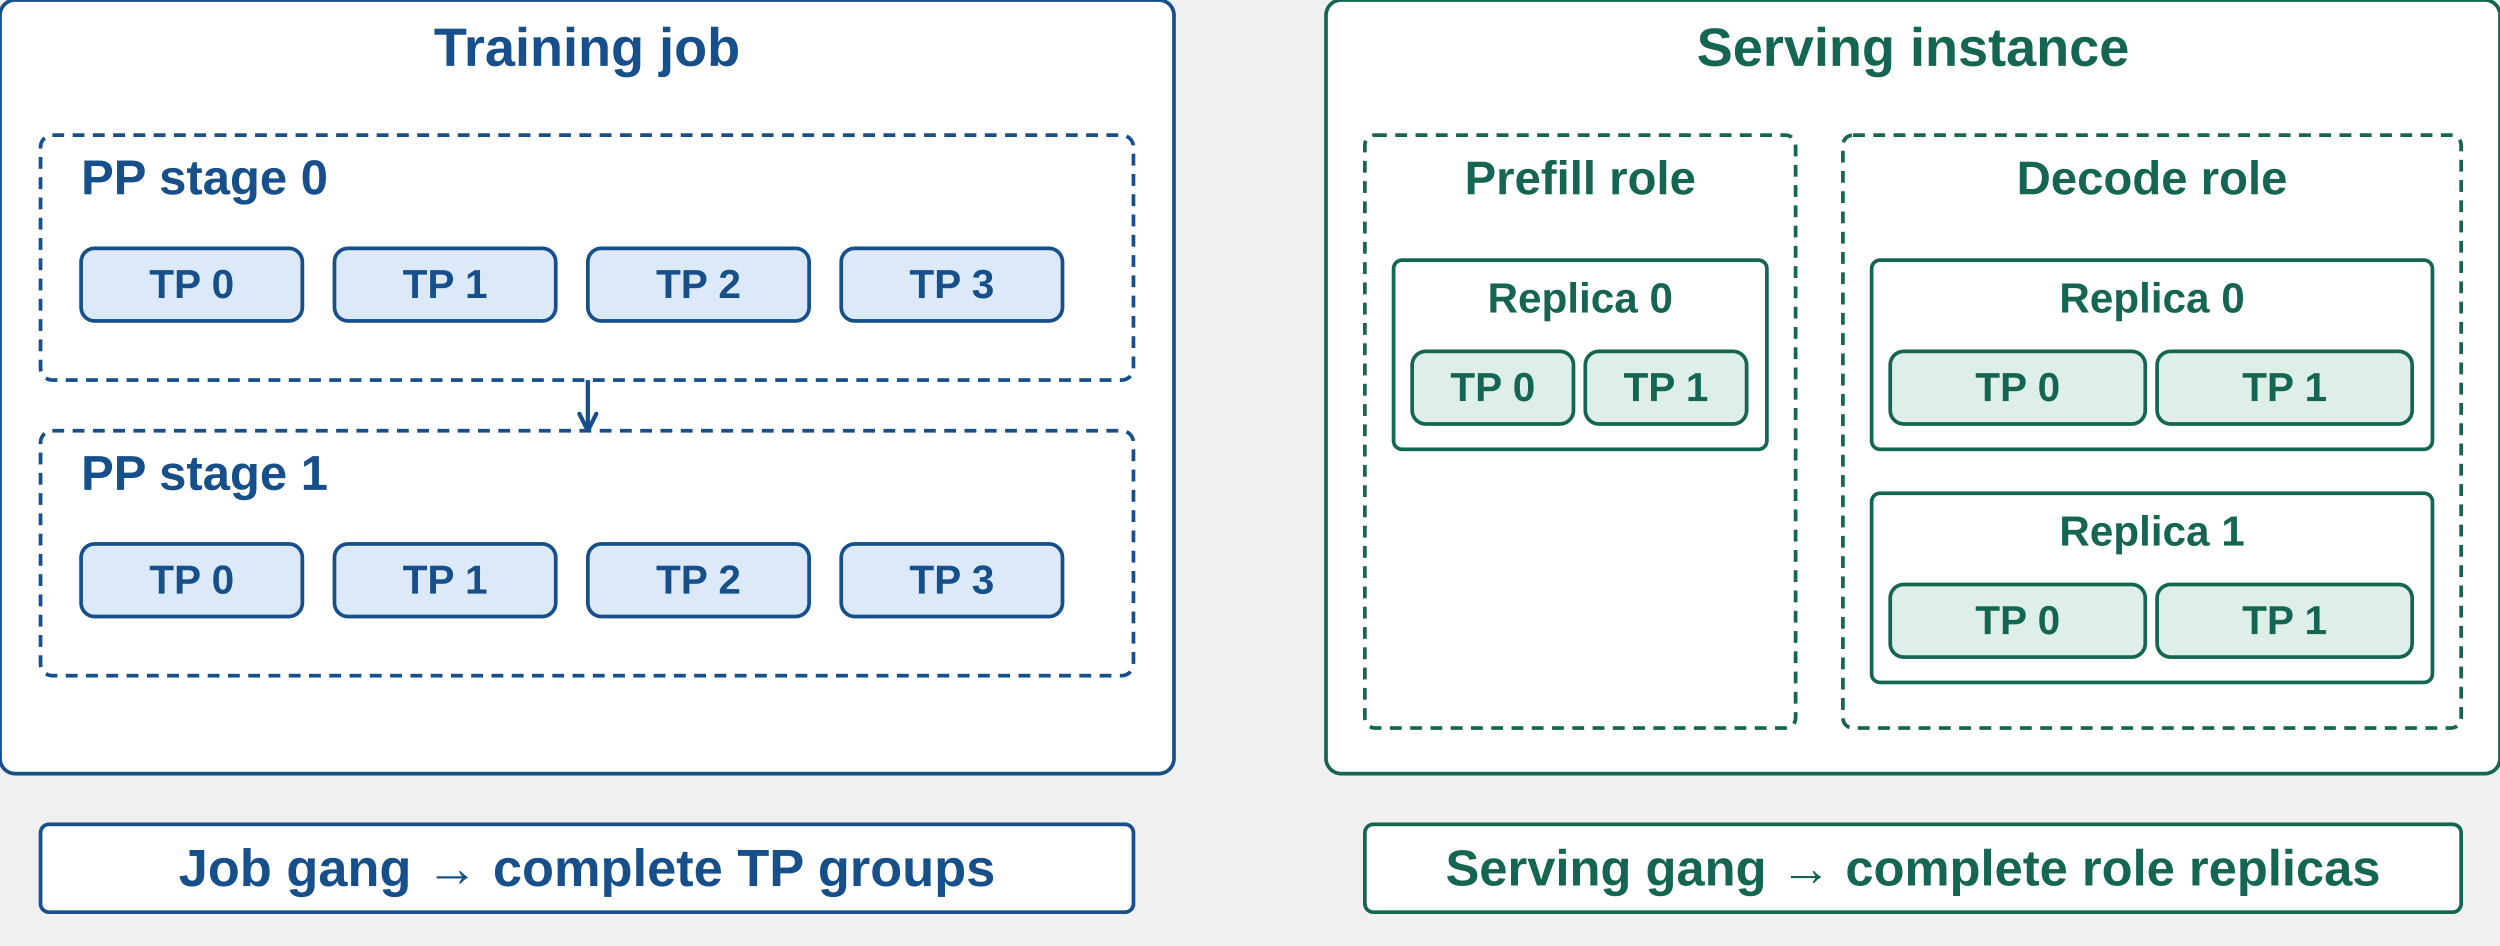
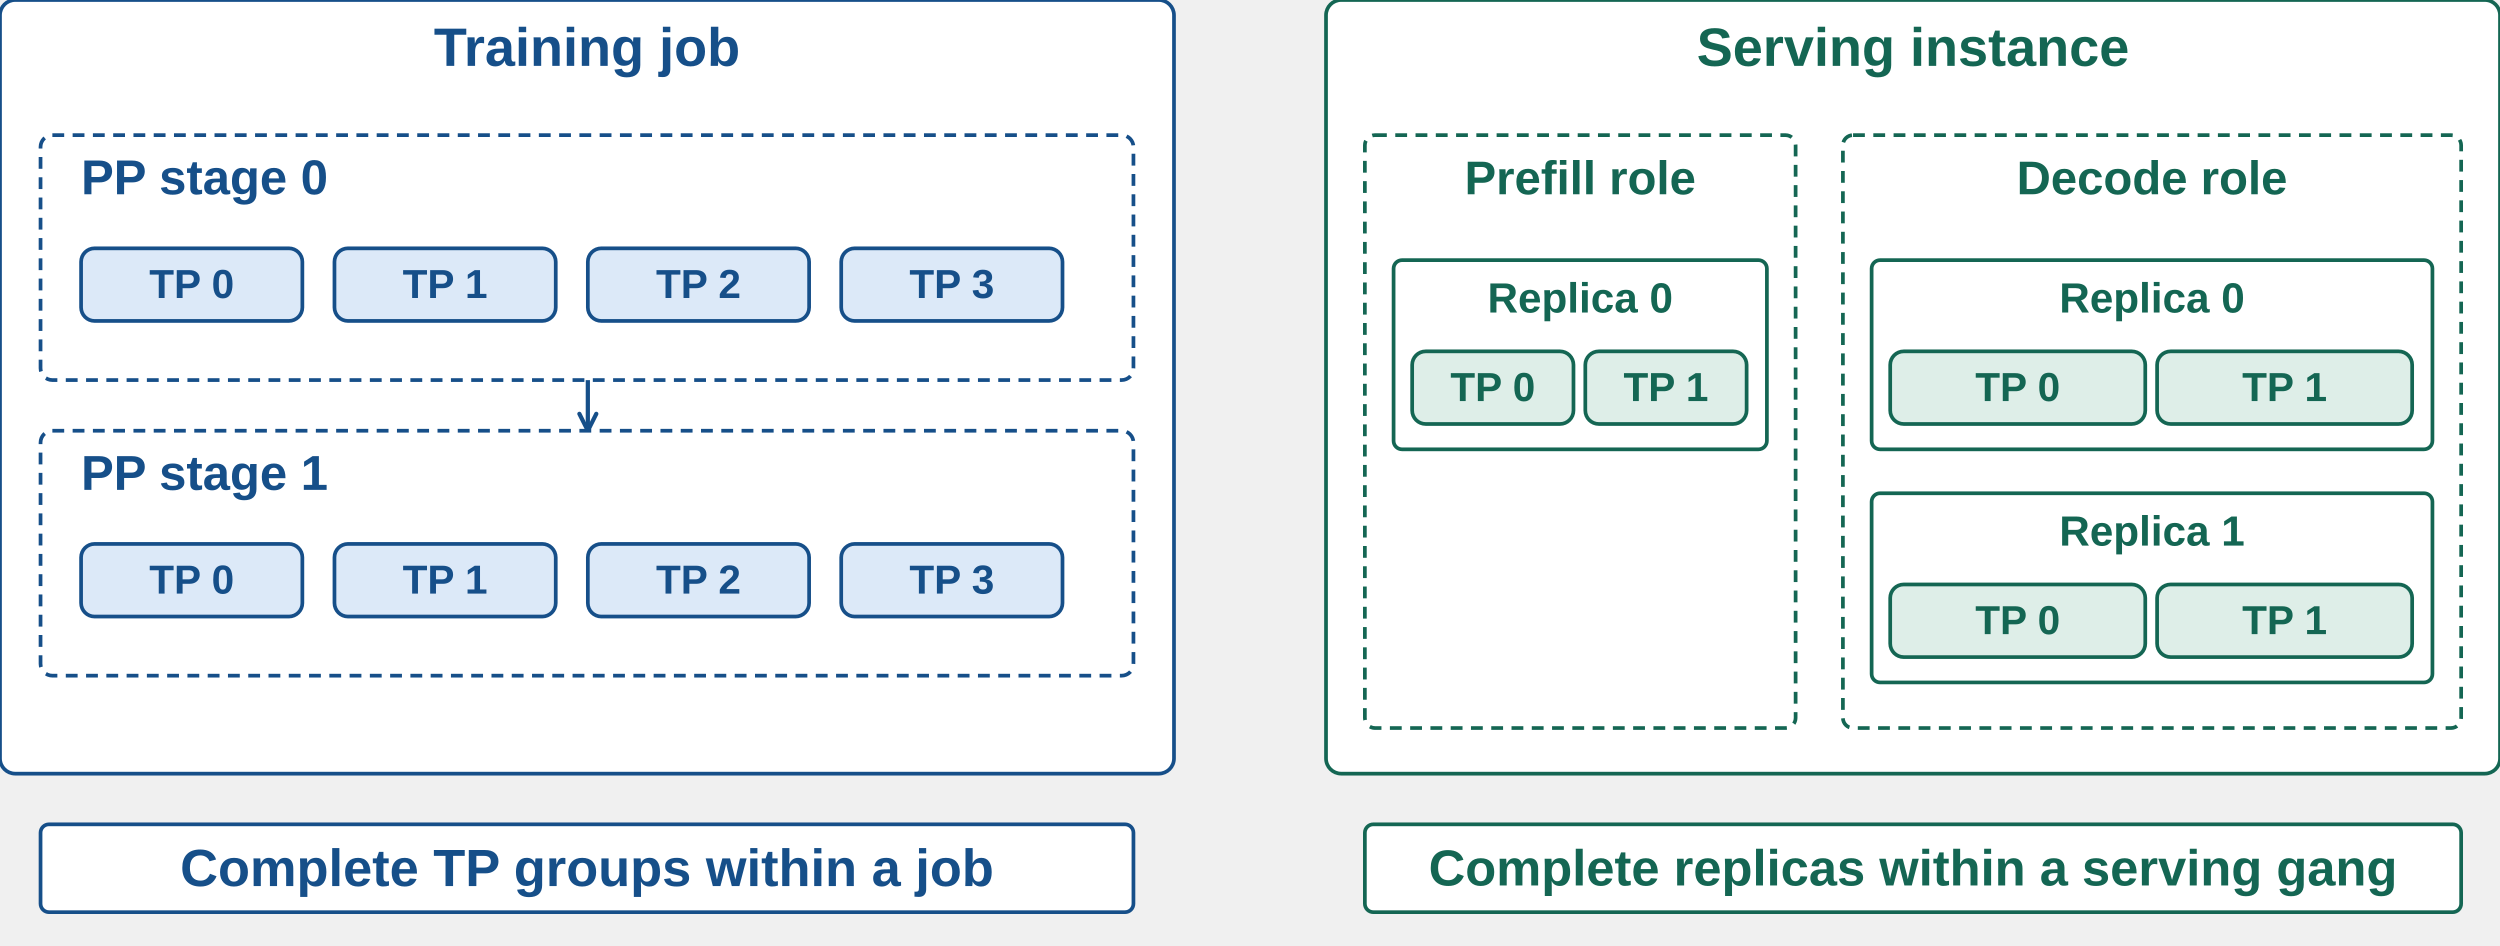
<svg xmlns="http://www.w3.org/2000/svg" width="1480" height="560" viewBox="0 0 1480 560">
  <defs>
    <marker id="arrow-146653" viewBox="0 0 12 12" refX="12" refY="6" markerWidth="12" markerHeight="12" markerUnits="userSpaceOnUse" orient="auto">
      <path d="M0 0 L12 6 L0 12 Z" fill="#146653" />
    </marker>
    <marker id="arrow-164f89" viewBox="0 0 12 12" refX="12" refY="6" markerWidth="12" markerHeight="12" markerUnits="userSpaceOnUse" orient="auto">
      <path d="M0 0 L12 6 L0 12 Z" fill="#164f89" />
    </marker>
    <marker id="arrow-17283b" viewBox="0 0 12 12" refX="12" refY="6" markerWidth="12" markerHeight="12" markerUnits="userSpaceOnUse" orient="auto">
      <path d="M0 0 L12 6 L0 12 Z" fill="#17283b" />
    </marker>
    <marker id="arrow-414f60" viewBox="0 0 12 12" refX="12" refY="6" markerWidth="12" markerHeight="12" markerUnits="userSpaceOnUse" orient="auto">
      <path d="M0 0 L12 6 L0 12 Z" fill="#414f60" />
    </marker>
    <marker id="arrow-52677f" viewBox="0 0 12 12" refX="12" refY="6" markerWidth="12" markerHeight="12" markerUnits="userSpaceOnUse" orient="auto">
      <path d="M0 0 L12 6 L0 12 Z" fill="#52677f" />
    </marker>
    <marker id="arrow-62448d" viewBox="0 0 12 12" refX="12" refY="6" markerWidth="12" markerHeight="12" markerUnits="userSpaceOnUse" orient="auto">
      <path d="M0 0 L12 6 L0 12 Z" fill="#62448d" />
    </marker>
    <marker id="arrow-8b621c" viewBox="0 0 12 12" refX="12" refY="6" markerWidth="12" markerHeight="12" markerUnits="userSpaceOnUse" orient="auto">
      <path d="M0 0 L12 6 L0 12 Z" fill="#8b621c" />
    </marker>
    <marker id="arrow-a6b5c6" viewBox="0 0 12 12" refX="12" refY="6" markerWidth="12" markerHeight="12" markerUnits="userSpaceOnUse" orient="auto">
      <path d="M0 0 L12 6 L0 12 Z" fill="#a6b5c6" />
    </marker>
    <marker id="arrow-c14421" viewBox="0 0 12 12" refX="12" refY="6" markerWidth="12" markerHeight="12" markerUnits="userSpaceOnUse" orient="auto">
      <path d="M0 0 L12 6 L0 12 Z" fill="#c14421" />
    </marker>
    <marker id="arrow-dce5ee" viewBox="0 0 12 12" refX="12" refY="6" markerWidth="12" markerHeight="12" markerUnits="userSpaceOnUse" orient="auto">
      <path d="M0 0 L12 6 L0 12 Z" fill="#dce5ee" />
    </marker>
    <marker id="arrow-dce9f8" viewBox="0 0 12 12" refX="12" refY="6" markerWidth="12" markerHeight="12" markerUnits="userSpaceOnUse" orient="auto">
      <path d="M0 0 L12 6 L0 12 Z" fill="#dce9f8" />
    </marker>
    <marker id="arrow-deeee8" viewBox="0 0 12 12" refX="12" refY="6" markerWidth="12" markerHeight="12" markerUnits="userSpaceOnUse" orient="auto">
      <path d="M0 0 L12 6 L0 12 Z" fill="#deeee8" />
    </marker>
    <marker id="arrow-eae3f3" viewBox="0 0 12 12" refX="12" refY="6" markerWidth="12" markerHeight="12" markerUnits="userSpaceOnUse" orient="auto">
      <path d="M0 0 L12 6 L0 12 Z" fill="#eae3f3" />
    </marker>
    <marker id="arrow-f2f5f9" viewBox="0 0 12 12" refX="12" refY="6" markerWidth="12" markerHeight="12" markerUnits="userSpaceOnUse" orient="auto">
      <path d="M0 0 L12 6 L0 12 Z" fill="#f2f5f9" />
    </marker>
    <marker id="arrow-fff5e2" viewBox="0 0 12 12" refX="12" refY="6" markerWidth="12" markerHeight="12" markerUnits="userSpaceOnUse" orient="auto">
      <path d="M0 0 L12 6 L0 12 Z" fill="#fff5e2" />
    </marker>
    <marker id="arrow-ffffff" viewBox="0 0 12 12" refX="12" refY="6" markerWidth="12" markerHeight="12" markerUnits="userSpaceOnUse" orient="auto">
      <path d="M0 0 L12 6 L0 12 Z" fill="#ffffff" />
    </marker>
  </defs>
  <rect x="0" y="0" width="695" height="458" rx="9" fill="#ffffff" stroke="#164f89" stroke-width="2.2" />
  <rect x="785" y="0" width="695" height="458" rx="9" fill="#ffffff" stroke="#146653" stroke-width="2.2" />
  <path d="M348,225 L348,255" fill="none" stroke="#164f89" stroke-width="2.5" stroke-linejoin="round" />
  <path d="M343.0,245.0 L348,255 L353.0,245.0" fill="none" stroke="#164f89" stroke-width="2.5" stroke-linecap="round" stroke-linejoin="round" />
  <text x="347.5" y="39" font-family="Liberation Sans, Arial, sans-serif" font-size="32" font-weight="700" fill="#164f89" text-anchor="middle">
    <tspan x="347.5" dy="0">Training job</tspan>
  </text>
  <text x="1132.5" y="39" font-family="Liberation Sans, Arial, sans-serif" font-size="32" font-weight="700" fill="#146653" text-anchor="middle">
    <tspan x="1132.5" dy="0">Serving instance</tspan>
  </text>
  <rect x="24" y="80" width="647" height="145" rx="7" fill="#ffffff" stroke="#164f89" stroke-width="2.2" stroke-dasharray="7 5" />
  <text x="48" y="115" font-family="Liberation Sans, Arial, sans-serif" font-size="29" font-weight="700" fill="#164f89" text-anchor="start">
    <tspan x="48" dy="0">PP stage 0</tspan>
  </text>
  <rect x="48" y="147" width="131" height="43" rx="8" fill="#dce9f8" stroke="#164f89" stroke-width="2.2" />
  <text x="113.5" y="176.42" font-family="Liberation Sans, Arial, sans-serif" font-size="24" font-weight="700" fill="#164f89" text-anchor="middle">
    <tspan x="113.5" dy="0">TP 0</tspan>
  </text>
  <rect x="198" y="147" width="131" height="43" rx="8" fill="#dce9f8" stroke="#164f89" stroke-width="2.2" />
  <text x="263.5" y="176.42" font-family="Liberation Sans, Arial, sans-serif" font-size="24" font-weight="700" fill="#164f89" text-anchor="middle">
    <tspan x="263.5" dy="0">TP 1</tspan>
  </text>
  <rect x="348" y="147" width="131" height="43" rx="8" fill="#dce9f8" stroke="#164f89" stroke-width="2.2" />
  <text x="413.5" y="176.42" font-family="Liberation Sans, Arial, sans-serif" font-size="24" font-weight="700" fill="#164f89" text-anchor="middle">
    <tspan x="413.5" dy="0">TP 2</tspan>
  </text>
  <rect x="498" y="147" width="131" height="43" rx="8" fill="#dce9f8" stroke="#164f89" stroke-width="2.2" />
  <text x="563.5" y="176.42" font-family="Liberation Sans, Arial, sans-serif" font-size="24" font-weight="700" fill="#164f89" text-anchor="middle">
    <tspan x="563.5" dy="0">TP 3</tspan>
  </text>
  <rect x="24" y="255" width="647" height="145" rx="7" fill="#ffffff" stroke="#164f89" stroke-width="2.2" stroke-dasharray="7 5" />
  <text x="48" y="290" font-family="Liberation Sans, Arial, sans-serif" font-size="29" font-weight="700" fill="#164f89" text-anchor="start">
    <tspan x="48" dy="0">PP stage 1</tspan>
  </text>
  <rect x="48" y="322" width="131" height="43" rx="8" fill="#dce9f8" stroke="#164f89" stroke-width="2.2" />
  <text x="113.5" y="351.42" font-family="Liberation Sans, Arial, sans-serif" font-size="24" font-weight="700" fill="#164f89" text-anchor="middle">
    <tspan x="113.5" dy="0">TP 0</tspan>
  </text>
  <rect x="198" y="322" width="131" height="43" rx="8" fill="#dce9f8" stroke="#164f89" stroke-width="2.2" />
  <text x="263.5" y="351.42" font-family="Liberation Sans, Arial, sans-serif" font-size="24" font-weight="700" fill="#164f89" text-anchor="middle">
    <tspan x="263.5" dy="0">TP 1</tspan>
  </text>
  <rect x="348" y="322" width="131" height="43" rx="8" fill="#dce9f8" stroke="#164f89" stroke-width="2.2" />
  <text x="413.5" y="351.42" font-family="Liberation Sans, Arial, sans-serif" font-size="24" font-weight="700" fill="#164f89" text-anchor="middle">
    <tspan x="413.5" dy="0">TP 2</tspan>
  </text>
  <rect x="498" y="322" width="131" height="43" rx="8" fill="#dce9f8" stroke="#164f89" stroke-width="2.2" />
  <text x="563.5" y="351.42" font-family="Liberation Sans, Arial, sans-serif" font-size="24" font-weight="700" fill="#164f89" text-anchor="middle">
    <tspan x="563.5" dy="0">TP 3</tspan>
  </text>
  <rect x="808" y="80" width="255" height="351" rx="6" fill="#ffffff" stroke="#146653" stroke-width="2.2" stroke-dasharray="7 5" />
  <text x="935.5" y="115" font-family="Liberation Sans, Arial, sans-serif" font-size="28" font-weight="700" fill="#146653" text-anchor="middle">
    <tspan x="935.5" dy="0">Prefill role</tspan>
  </text>
  <rect x="1091" y="80" width="366" height="351" rx="6" fill="#ffffff" stroke="#146653" stroke-width="2.2" stroke-dasharray="7 5" />
  <text x="1274.0" y="115" font-family="Liberation Sans, Arial, sans-serif" font-size="28" font-weight="700" fill="#146653" text-anchor="middle">
    <tspan x="1274.0" dy="0">Decode role</tspan>
  </text>
  <rect x="825" y="154" width="221" height="112" rx="5" fill="#ffffff" stroke="#146653" stroke-width="2.2" />
  <text x="935.5" y="185" font-family="Liberation Sans, Arial, sans-serif" font-size="25" font-weight="700" fill="#146653" text-anchor="middle">
    <tspan x="935.5" dy="0">Replica 0</tspan>
  </text>
  <rect x="836.0" y="208" width="95.5" height="43" rx="8" fill="#deeee8" stroke="#146653" stroke-width="2.2" />
  <text x="883.75" y="237.42" font-family="Liberation Sans, Arial, sans-serif" font-size="24" font-weight="700" fill="#146653" text-anchor="middle">
    <tspan x="883.75" dy="0">TP 0</tspan>
  </text>
  <rect x="938.5" y="208" width="95.5" height="43" rx="8" fill="#deeee8" stroke="#146653" stroke-width="2.2" />
  <text x="986.25" y="237.42" font-family="Liberation Sans, Arial, sans-serif" font-size="24" font-weight="700" fill="#146653" text-anchor="middle">
    <tspan x="986.25" dy="0">TP 1</tspan>
  </text>
  <rect x="1108" y="154" width="332" height="112" rx="5" fill="#ffffff" stroke="#146653" stroke-width="2.2" />
  <text x="1274.0" y="185" font-family="Liberation Sans, Arial, sans-serif" font-size="25" font-weight="700" fill="#146653" text-anchor="middle">
    <tspan x="1274.0" dy="0">Replica 0</tspan>
  </text>
  <rect x="1119.0" y="208" width="151.0" height="43" rx="8" fill="#deeee8" stroke="#146653" stroke-width="2.2" />
  <text x="1194.5" y="237.42" font-family="Liberation Sans, Arial, sans-serif" font-size="24" font-weight="700" fill="#146653" text-anchor="middle">
    <tspan x="1194.5" dy="0">TP 0</tspan>
  </text>
  <rect x="1277.0" y="208" width="151.0" height="43" rx="8" fill="#deeee8" stroke="#146653" stroke-width="2.2" />
  <text x="1352.5" y="237.42" font-family="Liberation Sans, Arial, sans-serif" font-size="24" font-weight="700" fill="#146653" text-anchor="middle">
    <tspan x="1352.5" dy="0">TP 1</tspan>
  </text>
  <rect x="1108" y="292" width="332" height="112" rx="5" fill="#ffffff" stroke="#146653" stroke-width="2.2" />
  <text x="1274.0" y="323" font-family="Liberation Sans, Arial, sans-serif" font-size="25" font-weight="700" fill="#146653" text-anchor="middle">
    <tspan x="1274.0" dy="0">Replica 1</tspan>
  </text>
  <rect x="1119.0" y="346" width="151.0" height="43" rx="8" fill="#deeee8" stroke="#146653" stroke-width="2.2" />
  <text x="1194.5" y="375.42" font-family="Liberation Sans, Arial, sans-serif" font-size="24" font-weight="700" fill="#146653" text-anchor="middle">
    <tspan x="1194.5" dy="0">TP 0</tspan>
  </text>
  <rect x="1277.0" y="346" width="151.0" height="43" rx="8" fill="#deeee8" stroke="#146653" stroke-width="2.2" />
  <text x="1352.5" y="375.42" font-family="Liberation Sans, Arial, sans-serif" font-size="24" font-weight="700" fill="#146653" text-anchor="middle">
    <tspan x="1352.5" dy="0">TP 1</tspan>
  </text>
  <rect x="24" y="488" width="647" height="52" rx="5" fill="#ffffff" stroke="#164f89" stroke-width="2.2" />
  <text x="347.5" y="524.54" font-family="Liberation Sans, Arial, sans-serif" font-size="31" font-weight="700" fill="#164f89" text-anchor="middle">
-     <tspan x="347.5" dy="0">Job gang → complete TP groups</tspan>
+     <tspan x="347.5" dy="0">Complete TP groups within a job</tspan>
  </text>
  <rect x="808" y="488" width="649" height="52" rx="5" fill="#ffffff" stroke="#146653" stroke-width="2.2" />
  <text x="1132.5" y="524.2" font-family="Liberation Sans, Arial, sans-serif" font-size="30" font-weight="700" fill="#146653" text-anchor="middle">
-     <tspan x="1132.5" dy="0">Serving gang → complete role replicas</tspan>
+     <tspan x="1132.5" dy="0">Complete replicas within a serving gang</tspan>
  </text>
</svg>
